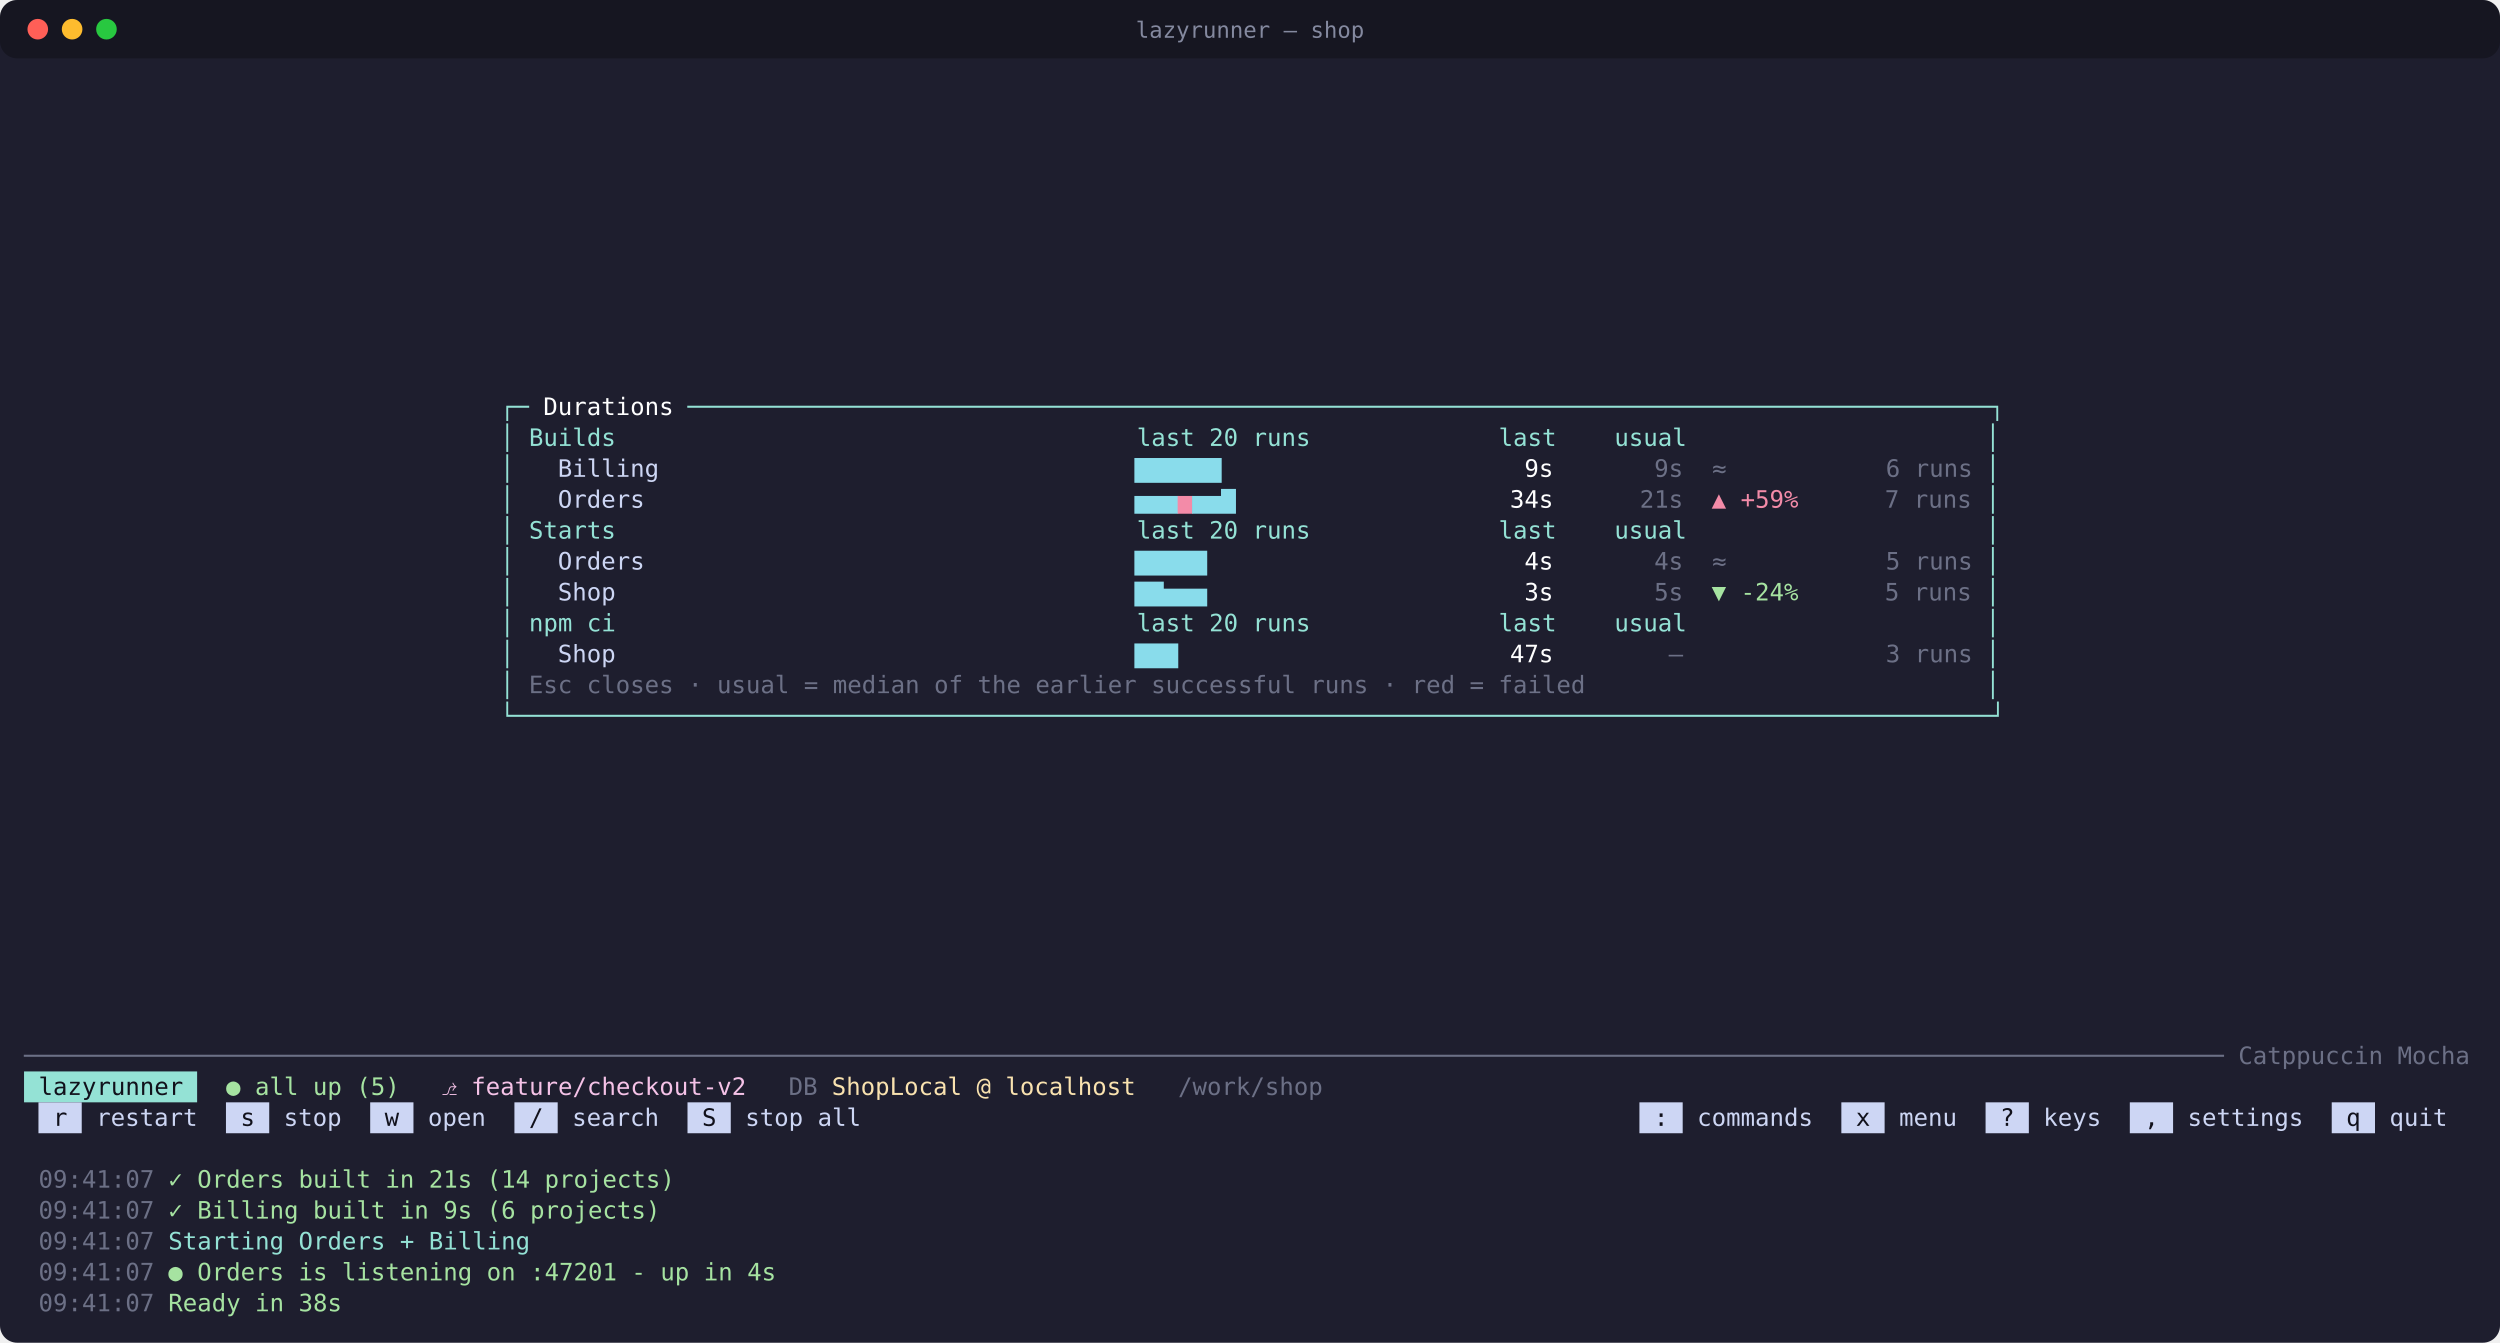
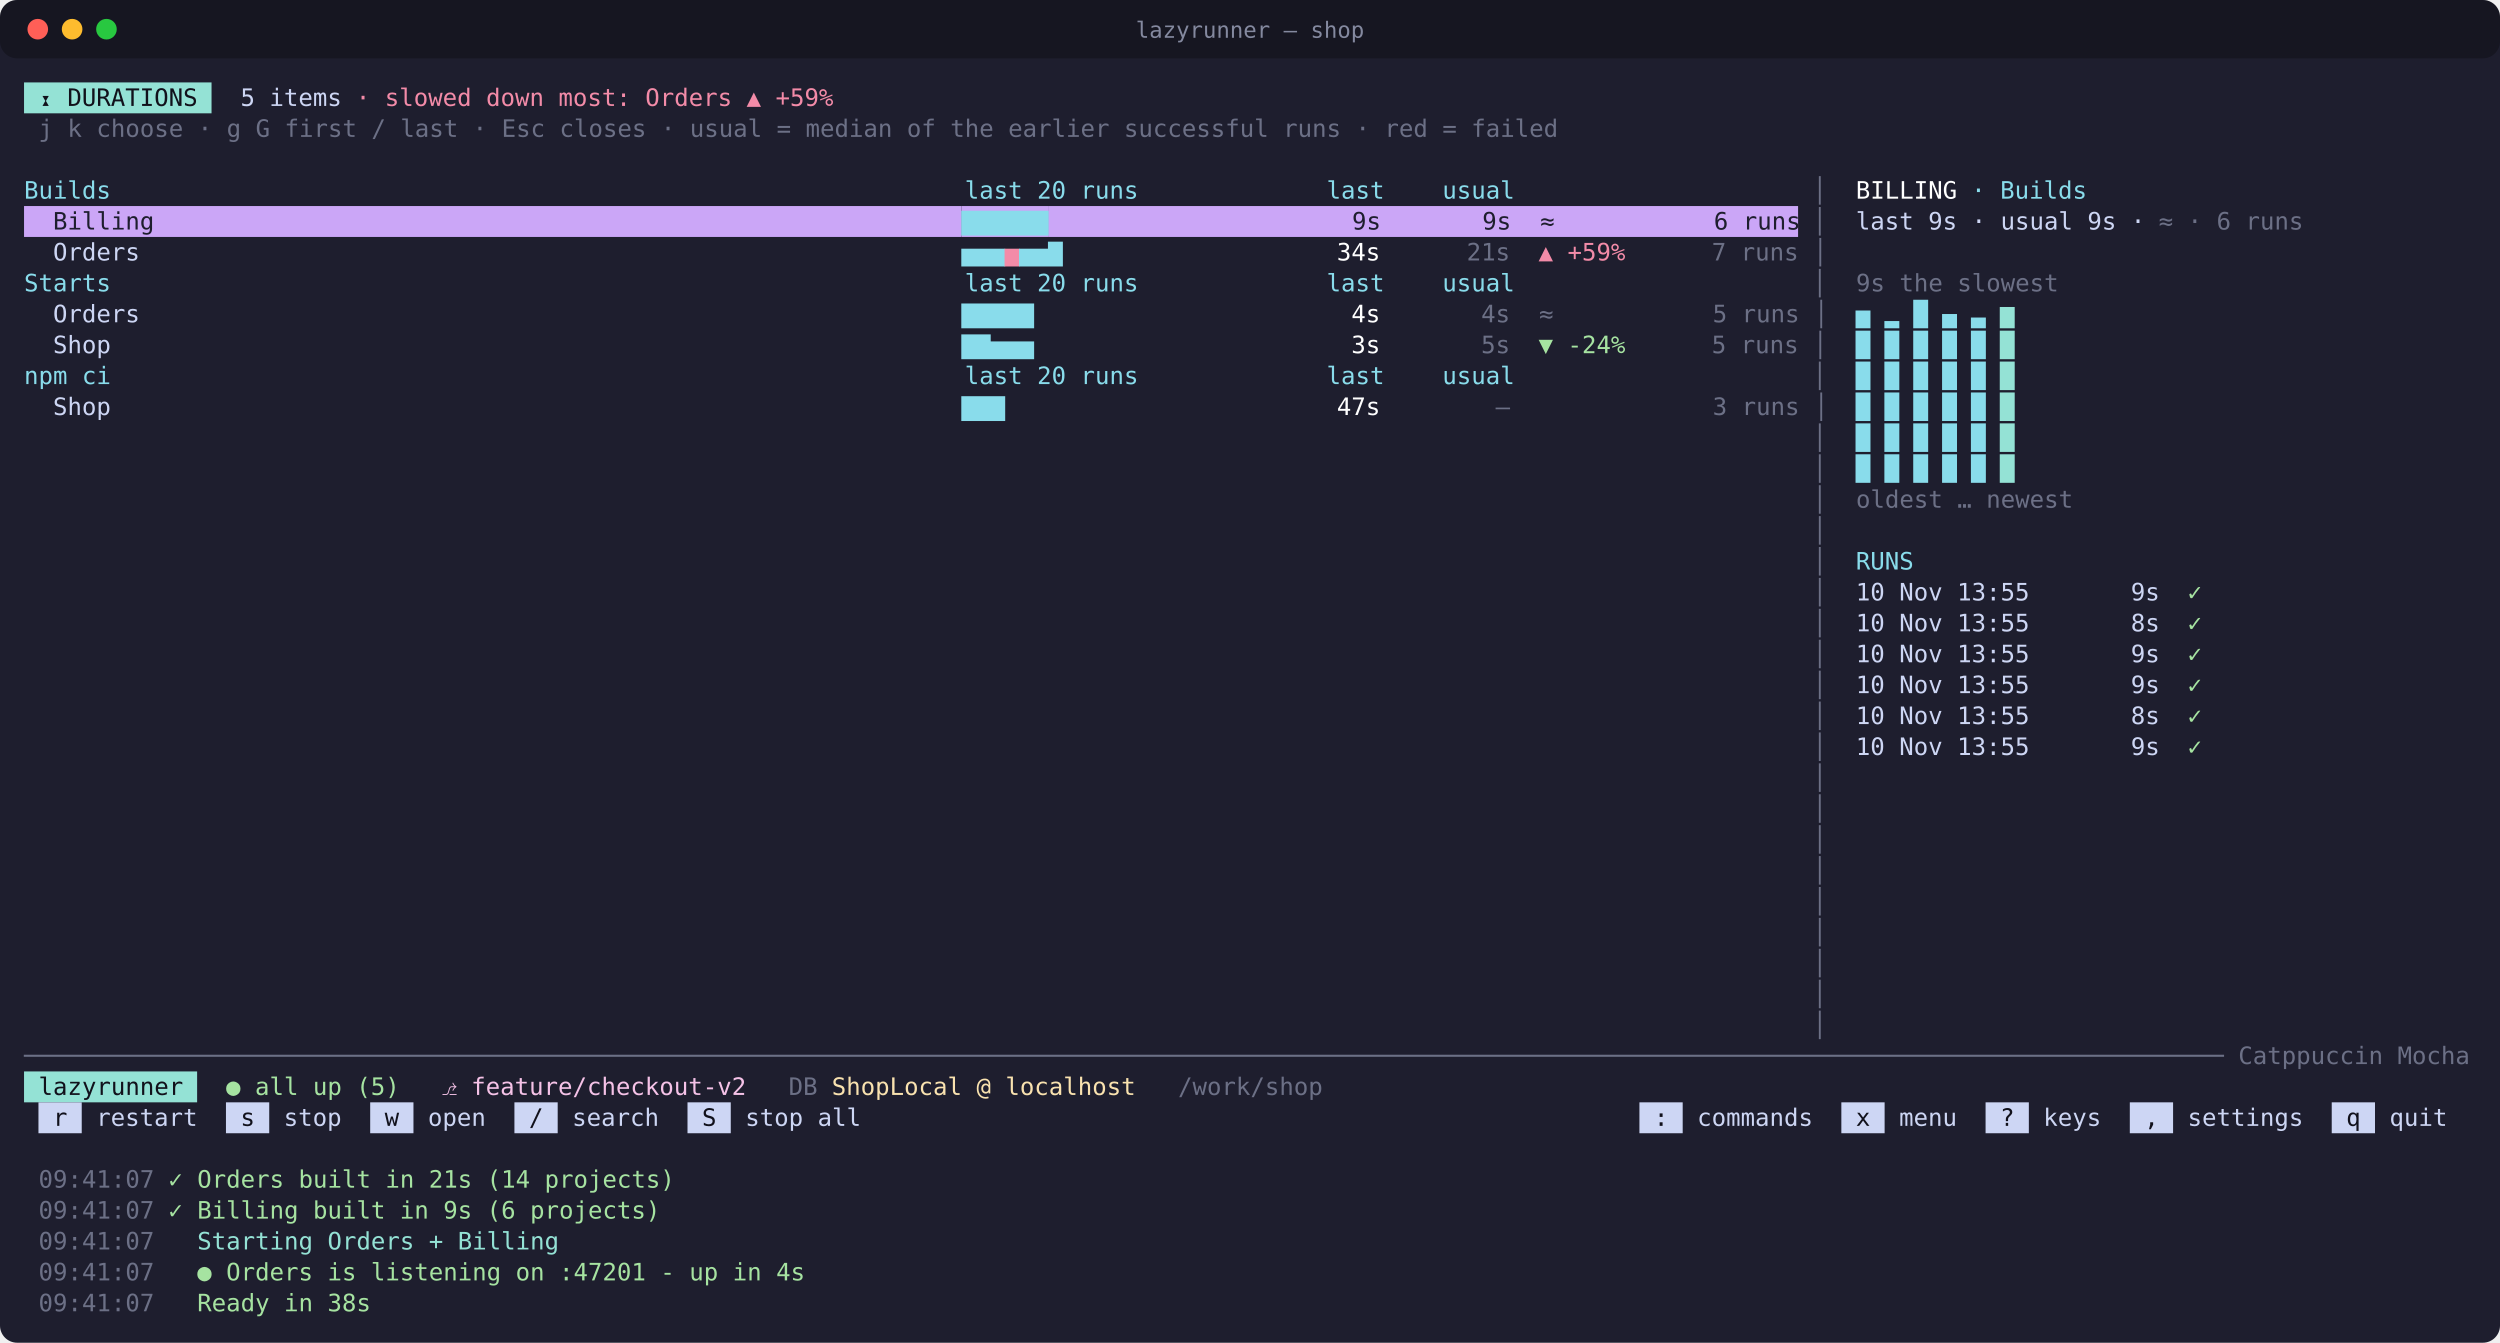
<svg xmlns="http://www.w3.org/2000/svg" width="1456" height="782" viewBox="0 0 1456 782" font-family="'Cascadia Mono', 'Cascadia Code', Consolas, 'DejaVu Sans Mono', Menlo, monospace" font-size="14">
  <rect width="100%" height="100%" rx="10" fill="#1e1e2e" />
  <rect width="100%" height="34" rx="10" fill="#000000" fill-opacity="0.28" />
  <circle cx="22" cy="17" r="6" fill="#ff5f57" />
  <circle cx="42" cy="17" r="6" fill="#febc2e" />
  <circle cx="62" cy="17" r="6" fill="#28c840" />
  <text x="728" y="22" fill="#cdd6f4" fill-opacity="0.6" font-size="13" text-anchor="middle">lazyrunner — shop</text>
-   <text x="291.2" y="241.7" fill="#94e2d5" textLength="16.8" lengthAdjust="spacingAndGlyphs" xml:space="preserve">┌─</text>
-   <text x="308.0" y="241.7" fill="#ffffff" textLength="92.4" lengthAdjust="spacingAndGlyphs" xml:space="preserve"> Durations </text>
-   <text x="400.4" y="241.7" fill="#94e2d5" textLength="764.4" lengthAdjust="spacingAndGlyphs" xml:space="preserve">──────────────────────────────────────────────────────────────────────────────────────────┐</text>
-   <text x="291.2" y="259.7" fill="#94e2d5" textLength="688.8" lengthAdjust="spacingAndGlyphs" xml:space="preserve">│ Builds                                    last 20 runs             last    usual</text>
-   <text x="1148.0" y="259.7" fill="#94e2d5" textLength="16.8" lengthAdjust="spacingAndGlyphs" xml:space="preserve"> │</text>
-   <text x="291.2" y="277.7" fill="#94e2d5" textLength="16.8" lengthAdjust="spacingAndGlyphs" xml:space="preserve">│ </text>
-   <text x="308.0" y="277.7" fill="#cdd6f4" textLength="352.8" lengthAdjust="spacingAndGlyphs" xml:space="preserve">  Billing                                 </text>
-   <text x="660.8" y="277.7" fill="#89dceb" textLength="50.4" lengthAdjust="spacingAndGlyphs" xml:space="preserve">▇▇▇▇▇▇</text>
-   <text x="828.8" y="277.7" fill="#ffffff" textLength="75.6" lengthAdjust="spacingAndGlyphs" xml:space="preserve">       9s</text>
-   <text x="904.4" y="277.7" fill="#6c7086" textLength="243.6" lengthAdjust="spacingAndGlyphs" xml:space="preserve">       9s  ≈           6 runs</text>
-   <text x="1148.0" y="277.7" fill="#94e2d5" textLength="16.8" lengthAdjust="spacingAndGlyphs" xml:space="preserve"> │</text>
-   <text x="291.2" y="295.7" fill="#94e2d5" textLength="16.8" lengthAdjust="spacingAndGlyphs" xml:space="preserve">│ </text>
-   <text x="308.0" y="295.7" fill="#cdd6f4" textLength="352.8" lengthAdjust="spacingAndGlyphs" xml:space="preserve">  Orders                                  </text>
-   <text x="660.8" y="295.7" fill="#89dceb" textLength="25.2" lengthAdjust="spacingAndGlyphs" xml:space="preserve">▅▅▅</text>
-   <text x="686.0" y="295.7" fill="#f38ba8" textLength="8.4" lengthAdjust="spacingAndGlyphs" xml:space="preserve">▅</text>
-   <text x="694.4" y="295.7" fill="#89dceb" textLength="25.2" lengthAdjust="spacingAndGlyphs" xml:space="preserve">▅▅▇</text>
-   <text x="828.8" y="295.7" fill="#ffffff" textLength="75.6" lengthAdjust="spacingAndGlyphs" xml:space="preserve">      34s</text>
-   <text x="904.4" y="295.7" fill="#6c7086" textLength="75.6" lengthAdjust="spacingAndGlyphs" xml:space="preserve">      21s</text>
-   <text x="980.0" y="295.7" fill="#f38ba8" textLength="84.0" lengthAdjust="spacingAndGlyphs" xml:space="preserve">  ▲ +59%  </text>
-   <text x="1064.0" y="295.7" fill="#6c7086" textLength="84.0" lengthAdjust="spacingAndGlyphs" xml:space="preserve">    7 runs</text>
-   <text x="1148.0" y="295.7" fill="#94e2d5" textLength="16.8" lengthAdjust="spacingAndGlyphs" xml:space="preserve"> │</text>
-   <text x="291.2" y="313.7" fill="#94e2d5" textLength="688.8" lengthAdjust="spacingAndGlyphs" xml:space="preserve">│ Starts                                    last 20 runs             last    usual</text>
-   <text x="1148.0" y="313.7" fill="#94e2d5" textLength="16.8" lengthAdjust="spacingAndGlyphs" xml:space="preserve"> │</text>
-   <text x="291.2" y="331.7" fill="#94e2d5" textLength="16.8" lengthAdjust="spacingAndGlyphs" xml:space="preserve">│ </text>
-   <text x="308.0" y="331.7" fill="#cdd6f4" textLength="352.8" lengthAdjust="spacingAndGlyphs" xml:space="preserve">  Orders                                  </text>
-   <text x="660.8" y="331.7" fill="#89dceb" textLength="42.0" lengthAdjust="spacingAndGlyphs" xml:space="preserve">▇▇▇▇▇</text>
-   <text x="828.8" y="331.7" fill="#ffffff" textLength="75.6" lengthAdjust="spacingAndGlyphs" xml:space="preserve">       4s</text>
-   <text x="904.4" y="331.7" fill="#6c7086" textLength="243.6" lengthAdjust="spacingAndGlyphs" xml:space="preserve">       4s  ≈           5 runs</text>
-   <text x="1148.0" y="331.7" fill="#94e2d5" textLength="16.8" lengthAdjust="spacingAndGlyphs" xml:space="preserve"> │</text>
-   <text x="291.2" y="349.7" fill="#94e2d5" textLength="16.8" lengthAdjust="spacingAndGlyphs" xml:space="preserve">│ </text>
-   <text x="308.0" y="349.7" fill="#cdd6f4" textLength="352.8" lengthAdjust="spacingAndGlyphs" xml:space="preserve">  Shop                                    </text>
-   <text x="660.8" y="349.7" fill="#89dceb" textLength="42.0" lengthAdjust="spacingAndGlyphs" xml:space="preserve">▇▇▅▅▅</text>
-   <text x="828.8" y="349.7" fill="#ffffff" textLength="75.6" lengthAdjust="spacingAndGlyphs" xml:space="preserve">       3s</text>
-   <text x="904.4" y="349.7" fill="#6c7086" textLength="75.6" lengthAdjust="spacingAndGlyphs" xml:space="preserve">       5s</text>
-   <text x="980.0" y="349.7" fill="#a6e3a1" textLength="84.0" lengthAdjust="spacingAndGlyphs" xml:space="preserve">  ▼ -24%  </text>
-   <text x="1064.0" y="349.7" fill="#6c7086" textLength="84.0" lengthAdjust="spacingAndGlyphs" xml:space="preserve">    5 runs</text>
-   <text x="1148.0" y="349.7" fill="#94e2d5" textLength="16.8" lengthAdjust="spacingAndGlyphs" xml:space="preserve"> │</text>
-   <text x="291.2" y="367.7" fill="#94e2d5" textLength="688.8" lengthAdjust="spacingAndGlyphs" xml:space="preserve">│ npm ci                                    last 20 runs             last    usual</text>
-   <text x="1148.0" y="367.7" fill="#94e2d5" textLength="16.8" lengthAdjust="spacingAndGlyphs" xml:space="preserve"> │</text>
-   <text x="291.2" y="385.7" fill="#94e2d5" textLength="16.8" lengthAdjust="spacingAndGlyphs" xml:space="preserve">│ </text>
-   <text x="308.0" y="385.7" fill="#cdd6f4" textLength="352.8" lengthAdjust="spacingAndGlyphs" xml:space="preserve">  Shop                                    </text>
-   <text x="660.8" y="385.7" fill="#89dceb" textLength="25.2" lengthAdjust="spacingAndGlyphs" xml:space="preserve">▇▇▇</text>
-   <text x="828.8" y="385.7" fill="#ffffff" textLength="75.6" lengthAdjust="spacingAndGlyphs" xml:space="preserve">      47s</text>
-   <text x="904.4" y="385.7" fill="#6c7086" textLength="243.6" lengthAdjust="spacingAndGlyphs" xml:space="preserve">        –              3 runs</text>
-   <text x="1148.0" y="385.7" fill="#94e2d5" textLength="16.8" lengthAdjust="spacingAndGlyphs" xml:space="preserve"> │</text>
-   <text x="291.2" y="403.7" fill="#94e2d5" textLength="16.8" lengthAdjust="spacingAndGlyphs" xml:space="preserve">│ </text>
-   <text x="308.0" y="403.7" fill="#6c7086" textLength="840.0" lengthAdjust="spacingAndGlyphs" xml:space="preserve">Esc closes · usual = median of the earlier successful runs · red = failed                           </text>
-   <text x="1148.0" y="403.7" fill="#94e2d5" textLength="16.8" lengthAdjust="spacingAndGlyphs" xml:space="preserve"> │</text>
-   <text x="291.2" y="421.7" fill="#94e2d5" textLength="873.6" lengthAdjust="spacingAndGlyphs" xml:space="preserve">└──────────────────────────────────────────────────────────────────────────────────────────────────────┘</text>
+   <rect x="14.0" y="48.0" width="109.2" height="18" fill="#94e2d5" />
+   <text x="14.0" y="61.7" fill="#11111b" textLength="109.2" lengthAdjust="spacingAndGlyphs" xml:space="preserve"> ⧗ DURATIONS </text>
+   <text x="123.2" y="61.7" fill="#cdd6f4" textLength="75.6" lengthAdjust="spacingAndGlyphs" xml:space="preserve">  5 items</text>
+   <text x="198.8" y="61.7" fill="#f38ba8" textLength="285.6" lengthAdjust="spacingAndGlyphs" xml:space="preserve"> · slowed down most: Orders ▲ +59%</text>
+   <text x="14.0" y="79.7" fill="#6c7086" textLength="1428.0" lengthAdjust="spacingAndGlyphs" xml:space="preserve"> j k choose · g G first / last · Esc closes · usual = median of the earlier successful runs · red = failed                                                                </text>
+   <text x="14.0" y="115.7" fill="#89dceb" textLength="865.2" lengthAdjust="spacingAndGlyphs" xml:space="preserve">Builds                                                           last 20 runs             last    usual</text>
+   <text x="1047.2" y="115.7" fill="#6c7086" textLength="25.2" lengthAdjust="spacingAndGlyphs" xml:space="preserve"> │ </text>
+   <text x="1072.4" y="115.7" fill="#ffffff" textLength="67.2" lengthAdjust="spacingAndGlyphs" xml:space="preserve"> BILLING</text>
+   <text x="1139.6" y="115.7" fill="#89dceb" textLength="75.6" lengthAdjust="spacingAndGlyphs" xml:space="preserve"> · Builds</text>
+   <rect x="14.0" y="120.0" width="546.0" height="18" fill="#cba6f7" />
+   <rect x="560.0" y="120.0" width="50.4" height="18" fill="#cba6f7" />
+   <rect x="610.4" y="120.0" width="436.8" height="18" fill="#cba6f7" />
+   <text x="14.0" y="133.7" fill="#1e1e2e" textLength="546.0" lengthAdjust="spacingAndGlyphs" xml:space="preserve">  Billing                                                        </text>
+   <text x="560.0" y="133.7" fill="#89dceb" textLength="50.4" lengthAdjust="spacingAndGlyphs" xml:space="preserve">▇▇▇▇▇▇</text>
+   <text x="610.4" y="133.7" fill="#1e1e2e" textLength="436.8" lengthAdjust="spacingAndGlyphs" xml:space="preserve">                     9s       9s  ≈           6 runs</text>
+   <text x="1047.2" y="133.7" fill="#6c7086" textLength="25.2" lengthAdjust="spacingAndGlyphs" xml:space="preserve"> │ </text>
+   <text x="1072.4" y="133.7" fill="#cdd6f4" textLength="184.8" lengthAdjust="spacingAndGlyphs" xml:space="preserve"> last 9s · usual 9s · </text>
+   <text x="1257.2" y="133.7" fill="#6c7086" textLength="84.0" lengthAdjust="spacingAndGlyphs" xml:space="preserve">≈ · 6 runs</text>
+   <text x="14.0" y="151.7" fill="#cdd6f4" textLength="546.0" lengthAdjust="spacingAndGlyphs" xml:space="preserve">  Orders                                                         </text>
+   <text x="560.0" y="151.7" fill="#89dceb" textLength="25.2" lengthAdjust="spacingAndGlyphs" xml:space="preserve">▅▅▅</text>
+   <text x="585.2" y="151.7" fill="#f38ba8" textLength="8.4" lengthAdjust="spacingAndGlyphs" xml:space="preserve">▅</text>
+   <text x="593.6" y="151.7" fill="#89dceb" textLength="25.2" lengthAdjust="spacingAndGlyphs" xml:space="preserve">▅▅▇</text>
+   <text x="728.0" y="151.7" fill="#ffffff" textLength="75.6" lengthAdjust="spacingAndGlyphs" xml:space="preserve">      34s</text>
+   <text x="803.6" y="151.7" fill="#6c7086" textLength="75.6" lengthAdjust="spacingAndGlyphs" xml:space="preserve">      21s</text>
+   <text x="879.2" y="151.7" fill="#f38ba8" textLength="84.0" lengthAdjust="spacingAndGlyphs" xml:space="preserve">  ▲ +59%  </text>
+   <text x="963.2" y="151.7" fill="#6c7086" textLength="109.2" lengthAdjust="spacingAndGlyphs" xml:space="preserve">    7 runs │ </text>
+   <text x="14.0" y="169.7" fill="#89dceb" textLength="865.2" lengthAdjust="spacingAndGlyphs" xml:space="preserve">Starts                                                           last 20 runs             last    usual</text>
+   <text x="1047.2" y="169.7" fill="#6c7086" textLength="151.2" lengthAdjust="spacingAndGlyphs" xml:space="preserve"> │  9s the slowest</text>
+   <text x="14.0" y="187.7" fill="#cdd6f4" textLength="546.0" lengthAdjust="spacingAndGlyphs" xml:space="preserve">  Orders                                                         </text>
+   <text x="560.0" y="187.7" fill="#89dceb" textLength="42.0" lengthAdjust="spacingAndGlyphs" xml:space="preserve">▇▇▇▇▇</text>
+   <text x="728.0" y="187.7" fill="#ffffff" textLength="75.6" lengthAdjust="spacingAndGlyphs" xml:space="preserve">       4s</text>
+   <text x="803.6" y="187.7" fill="#6c7086" textLength="268.8" lengthAdjust="spacingAndGlyphs" xml:space="preserve">       4s  ≈           5 runs │ </text>
+   <text x="1080.8" y="187.7" fill="#89dceb" textLength="8.4" lengthAdjust="spacingAndGlyphs" xml:space="preserve">▅</text>
+   <text x="1097.6" y="187.7" fill="#89dceb" textLength="8.4" lengthAdjust="spacingAndGlyphs" xml:space="preserve">▂</text>
+   <text x="1114.4" y="187.7" fill="#89dceb" textLength="8.4" lengthAdjust="spacingAndGlyphs" xml:space="preserve">█</text>
+   <text x="1131.2" y="187.7" fill="#89dceb" textLength="8.4" lengthAdjust="spacingAndGlyphs" xml:space="preserve">▄</text>
+   <text x="1148.0" y="187.7" fill="#89dceb" textLength="8.4" lengthAdjust="spacingAndGlyphs" xml:space="preserve">▃</text>
+   <text x="1164.8" y="187.7" fill="#94e2d5" textLength="8.4" lengthAdjust="spacingAndGlyphs" xml:space="preserve">▆</text>
+   <text x="14.0" y="205.7" fill="#cdd6f4" textLength="546.0" lengthAdjust="spacingAndGlyphs" xml:space="preserve">  Shop                                                           </text>
+   <text x="560.0" y="205.7" fill="#89dceb" textLength="42.0" lengthAdjust="spacingAndGlyphs" xml:space="preserve">▇▇▅▅▅</text>
+   <text x="728.0" y="205.7" fill="#ffffff" textLength="75.6" lengthAdjust="spacingAndGlyphs" xml:space="preserve">       3s</text>
+   <text x="803.6" y="205.7" fill="#6c7086" textLength="75.6" lengthAdjust="spacingAndGlyphs" xml:space="preserve">       5s</text>
+   <text x="879.2" y="205.7" fill="#a6e3a1" textLength="84.0" lengthAdjust="spacingAndGlyphs" xml:space="preserve">  ▼ -24%  </text>
+   <text x="963.2" y="205.7" fill="#6c7086" textLength="109.2" lengthAdjust="spacingAndGlyphs" xml:space="preserve">    5 runs │ </text>
+   <text x="1080.8" y="205.7" fill="#89dceb" textLength="8.4" lengthAdjust="spacingAndGlyphs" xml:space="preserve">█</text>
+   <text x="1097.6" y="205.7" fill="#89dceb" textLength="8.4" lengthAdjust="spacingAndGlyphs" xml:space="preserve">█</text>
+   <text x="1114.4" y="205.7" fill="#89dceb" textLength="8.4" lengthAdjust="spacingAndGlyphs" xml:space="preserve">█</text>
+   <text x="1131.2" y="205.7" fill="#89dceb" textLength="8.4" lengthAdjust="spacingAndGlyphs" xml:space="preserve">█</text>
+   <text x="1148.0" y="205.7" fill="#89dceb" textLength="8.4" lengthAdjust="spacingAndGlyphs" xml:space="preserve">█</text>
+   <text x="1164.8" y="205.7" fill="#94e2d5" textLength="8.4" lengthAdjust="spacingAndGlyphs" xml:space="preserve">█</text>
+   <text x="14.0" y="223.7" fill="#89dceb" textLength="865.2" lengthAdjust="spacingAndGlyphs" xml:space="preserve">npm ci                                                           last 20 runs             last    usual</text>
+   <text x="1047.2" y="223.7" fill="#6c7086" textLength="25.2" lengthAdjust="spacingAndGlyphs" xml:space="preserve"> │ </text>
+   <text x="1080.8" y="223.7" fill="#89dceb" textLength="8.4" lengthAdjust="spacingAndGlyphs" xml:space="preserve">█</text>
+   <text x="1097.6" y="223.7" fill="#89dceb" textLength="8.4" lengthAdjust="spacingAndGlyphs" xml:space="preserve">█</text>
+   <text x="1114.4" y="223.7" fill="#89dceb" textLength="8.4" lengthAdjust="spacingAndGlyphs" xml:space="preserve">█</text>
+   <text x="1131.2" y="223.7" fill="#89dceb" textLength="8.4" lengthAdjust="spacingAndGlyphs" xml:space="preserve">█</text>
+   <text x="1148.0" y="223.7" fill="#89dceb" textLength="8.4" lengthAdjust="spacingAndGlyphs" xml:space="preserve">█</text>
+   <text x="1164.8" y="223.7" fill="#94e2d5" textLength="8.4" lengthAdjust="spacingAndGlyphs" xml:space="preserve">█</text>
+   <text x="14.0" y="241.7" fill="#cdd6f4" textLength="546.0" lengthAdjust="spacingAndGlyphs" xml:space="preserve">  Shop                                                           </text>
+   <text x="560.0" y="241.7" fill="#89dceb" textLength="25.2" lengthAdjust="spacingAndGlyphs" xml:space="preserve">▇▇▇</text>
+   <text x="728.0" y="241.7" fill="#ffffff" textLength="75.6" lengthAdjust="spacingAndGlyphs" xml:space="preserve">      47s</text>
+   <text x="803.6" y="241.7" fill="#6c7086" textLength="268.8" lengthAdjust="spacingAndGlyphs" xml:space="preserve">        –              3 runs │ </text>
+   <text x="1080.8" y="241.7" fill="#89dceb" textLength="8.4" lengthAdjust="spacingAndGlyphs" xml:space="preserve">█</text>
+   <text x="1097.6" y="241.7" fill="#89dceb" textLength="8.4" lengthAdjust="spacingAndGlyphs" xml:space="preserve">█</text>
+   <text x="1114.4" y="241.7" fill="#89dceb" textLength="8.4" lengthAdjust="spacingAndGlyphs" xml:space="preserve">█</text>
+   <text x="1131.2" y="241.7" fill="#89dceb" textLength="8.4" lengthAdjust="spacingAndGlyphs" xml:space="preserve">█</text>
+   <text x="1148.0" y="241.7" fill="#89dceb" textLength="8.4" lengthAdjust="spacingAndGlyphs" xml:space="preserve">█</text>
+   <text x="1164.8" y="241.7" fill="#94e2d5" textLength="8.4" lengthAdjust="spacingAndGlyphs" xml:space="preserve">█</text>
+   <text x="1047.2" y="259.7" fill="#6c7086" textLength="25.2" lengthAdjust="spacingAndGlyphs" xml:space="preserve"> │ </text>
+   <text x="1080.8" y="259.7" fill="#89dceb" textLength="8.4" lengthAdjust="spacingAndGlyphs" xml:space="preserve">█</text>
+   <text x="1097.6" y="259.7" fill="#89dceb" textLength="8.4" lengthAdjust="spacingAndGlyphs" xml:space="preserve">█</text>
+   <text x="1114.4" y="259.7" fill="#89dceb" textLength="8.4" lengthAdjust="spacingAndGlyphs" xml:space="preserve">█</text>
+   <text x="1131.2" y="259.7" fill="#89dceb" textLength="8.4" lengthAdjust="spacingAndGlyphs" xml:space="preserve">█</text>
+   <text x="1148.0" y="259.7" fill="#89dceb" textLength="8.4" lengthAdjust="spacingAndGlyphs" xml:space="preserve">█</text>
+   <text x="1164.8" y="259.7" fill="#94e2d5" textLength="8.4" lengthAdjust="spacingAndGlyphs" xml:space="preserve">█</text>
+   <text x="1047.2" y="277.7" fill="#6c7086" textLength="25.2" lengthAdjust="spacingAndGlyphs" xml:space="preserve"> │ </text>
+   <text x="1080.8" y="277.7" fill="#89dceb" textLength="8.4" lengthAdjust="spacingAndGlyphs" xml:space="preserve">█</text>
+   <text x="1097.6" y="277.7" fill="#89dceb" textLength="8.4" lengthAdjust="spacingAndGlyphs" xml:space="preserve">█</text>
+   <text x="1114.4" y="277.7" fill="#89dceb" textLength="8.4" lengthAdjust="spacingAndGlyphs" xml:space="preserve">█</text>
+   <text x="1131.2" y="277.7" fill="#89dceb" textLength="8.4" lengthAdjust="spacingAndGlyphs" xml:space="preserve">█</text>
+   <text x="1148.0" y="277.7" fill="#89dceb" textLength="8.4" lengthAdjust="spacingAndGlyphs" xml:space="preserve">█</text>
+   <text x="1164.8" y="277.7" fill="#94e2d5" textLength="8.4" lengthAdjust="spacingAndGlyphs" xml:space="preserve">█</text>
+   <text x="1047.2" y="295.7" fill="#6c7086" textLength="159.6" lengthAdjust="spacingAndGlyphs" xml:space="preserve"> │  oldest … newest</text>
+   <text x="1047.2" y="313.7" fill="#6c7086" textLength="25.2" lengthAdjust="spacingAndGlyphs" xml:space="preserve"> │ </text>
+   <text x="1047.2" y="331.7" fill="#6c7086" textLength="25.2" lengthAdjust="spacingAndGlyphs" xml:space="preserve"> │ </text>
+   <text x="1072.4" y="331.7" fill="#89dceb" textLength="42.0" lengthAdjust="spacingAndGlyphs" xml:space="preserve"> RUNS</text>
+   <text x="1047.2" y="349.7" fill="#6c7086" textLength="25.2" lengthAdjust="spacingAndGlyphs" xml:space="preserve"> │ </text>
+   <text x="1072.4" y="349.7" fill="#cdd6f4" textLength="201.6" lengthAdjust="spacingAndGlyphs" xml:space="preserve"> 10 Nov 13:55       9s  </text>
+   <text x="1274.0" y="349.7" fill="#a6e3a1" textLength="8.4" lengthAdjust="spacingAndGlyphs" xml:space="preserve">✓</text>
+   <text x="1047.2" y="367.7" fill="#6c7086" textLength="25.2" lengthAdjust="spacingAndGlyphs" xml:space="preserve"> │ </text>
+   <text x="1072.4" y="367.7" fill="#cdd6f4" textLength="201.6" lengthAdjust="spacingAndGlyphs" xml:space="preserve"> 10 Nov 13:55       8s  </text>
+   <text x="1274.0" y="367.7" fill="#a6e3a1" textLength="8.4" lengthAdjust="spacingAndGlyphs" xml:space="preserve">✓</text>
+   <text x="1047.2" y="385.7" fill="#6c7086" textLength="25.2" lengthAdjust="spacingAndGlyphs" xml:space="preserve"> │ </text>
+   <text x="1072.4" y="385.7" fill="#cdd6f4" textLength="201.6" lengthAdjust="spacingAndGlyphs" xml:space="preserve"> 10 Nov 13:55       9s  </text>
+   <text x="1274.0" y="385.7" fill="#a6e3a1" textLength="8.4" lengthAdjust="spacingAndGlyphs" xml:space="preserve">✓</text>
+   <text x="1047.2" y="403.7" fill="#6c7086" textLength="25.2" lengthAdjust="spacingAndGlyphs" xml:space="preserve"> │ </text>
+   <text x="1072.4" y="403.7" fill="#cdd6f4" textLength="201.6" lengthAdjust="spacingAndGlyphs" xml:space="preserve"> 10 Nov 13:55       9s  </text>
+   <text x="1274.0" y="403.7" fill="#a6e3a1" textLength="8.4" lengthAdjust="spacingAndGlyphs" xml:space="preserve">✓</text>
+   <text x="1047.2" y="421.7" fill="#6c7086" textLength="25.2" lengthAdjust="spacingAndGlyphs" xml:space="preserve"> │ </text>
+   <text x="1072.4" y="421.7" fill="#cdd6f4" textLength="201.6" lengthAdjust="spacingAndGlyphs" xml:space="preserve"> 10 Nov 13:55       8s  </text>
+   <text x="1274.0" y="421.7" fill="#a6e3a1" textLength="8.4" lengthAdjust="spacingAndGlyphs" xml:space="preserve">✓</text>
+   <text x="1047.2" y="439.7" fill="#6c7086" textLength="25.2" lengthAdjust="spacingAndGlyphs" xml:space="preserve"> │ </text>
+   <text x="1072.4" y="439.7" fill="#cdd6f4" textLength="201.6" lengthAdjust="spacingAndGlyphs" xml:space="preserve"> 10 Nov 13:55       9s  </text>
+   <text x="1274.0" y="439.7" fill="#a6e3a1" textLength="8.4" lengthAdjust="spacingAndGlyphs" xml:space="preserve">✓</text>
+   <text x="1047.2" y="457.7" fill="#6c7086" textLength="25.2" lengthAdjust="spacingAndGlyphs" xml:space="preserve"> │ </text>
+   <text x="1047.2" y="475.7" fill="#6c7086" textLength="25.2" lengthAdjust="spacingAndGlyphs" xml:space="preserve"> │ </text>
+   <text x="1047.2" y="493.7" fill="#6c7086" textLength="25.2" lengthAdjust="spacingAndGlyphs" xml:space="preserve"> │ </text>
+   <text x="1047.2" y="511.7" fill="#6c7086" textLength="25.2" lengthAdjust="spacingAndGlyphs" xml:space="preserve"> │ </text>
+   <text x="1047.2" y="529.7" fill="#6c7086" textLength="25.2" lengthAdjust="spacingAndGlyphs" xml:space="preserve"> │ </text>
+   <text x="1047.2" y="547.7" fill="#6c7086" textLength="25.2" lengthAdjust="spacingAndGlyphs" xml:space="preserve"> │ </text>
+   <text x="1047.2" y="565.7" fill="#6c7086" textLength="25.2" lengthAdjust="spacingAndGlyphs" xml:space="preserve"> │ </text>
+   <text x="1047.2" y="583.7" fill="#6c7086" textLength="25.2" lengthAdjust="spacingAndGlyphs" xml:space="preserve"> │ </text>
+   <text x="1047.2" y="601.7" fill="#6c7086" textLength="25.2" lengthAdjust="spacingAndGlyphs" xml:space="preserve"> │ </text>
  <text x="14.0" y="619.7" fill="#6c7086" textLength="1428.0" lengthAdjust="spacingAndGlyphs" xml:space="preserve">──────────────────────────────────────────────────────────────────────────────────────────────────────────────────────────────────────────────────────── Catppuccin Mocha </text>
  <rect x="14.0" y="624.0" width="100.8" height="18" fill="#94e2d5" />
  <text x="14.0" y="637.7" fill="#11111b" textLength="100.8" lengthAdjust="spacingAndGlyphs" xml:space="preserve"> lazyrunner </text>
  <text x="114.8" y="637.7" fill="#a6e3a1" textLength="117.6" lengthAdjust="spacingAndGlyphs" xml:space="preserve">  ● all up (5)</text>
  <text x="232.4" y="637.7" fill="#f5c2e7" textLength="201.6" lengthAdjust="spacingAndGlyphs" xml:space="preserve">   ⎇ feature/checkout-v2</text>
  <text x="434.0" y="637.7" fill="#6c7086" textLength="50.4" lengthAdjust="spacingAndGlyphs" xml:space="preserve">   DB </text>
  <text x="484.4" y="637.7" fill="#f9e2af" textLength="176.4" lengthAdjust="spacingAndGlyphs" xml:space="preserve">ShopLocal @ localhost</text>
  <text x="660.8" y="637.7" fill="#6c7086" textLength="109.2" lengthAdjust="spacingAndGlyphs" xml:space="preserve">   /work/shop</text>
  <rect x="22.4" y="642.0" width="25.2" height="18" fill="#cdd6f4" />
  <rect x="131.6" y="642.0" width="25.2" height="18" fill="#cdd6f4" />
  <rect x="215.6" y="642.0" width="25.2" height="18" fill="#cdd6f4" />
  <rect x="299.6" y="642.0" width="25.2" height="18" fill="#cdd6f4" />
  <rect x="400.4" y="642.0" width="25.2" height="18" fill="#cdd6f4" />
  <rect x="954.8" y="642.0" width="25.2" height="18" fill="#cdd6f4" />
  <rect x="1072.4" y="642.0" width="25.2" height="18" fill="#cdd6f4" />
  <rect x="1156.4" y="642.0" width="25.2" height="18" fill="#cdd6f4" />
  <rect x="1240.4" y="642.0" width="25.2" height="18" fill="#cdd6f4" />
  <rect x="1358.0" y="642.0" width="25.2" height="18" fill="#cdd6f4" />
  <text x="22.4" y="655.7" fill="#11111b" textLength="25.2" lengthAdjust="spacingAndGlyphs" xml:space="preserve"> r </text>
  <text x="47.6" y="655.7" fill="#cdd6f4" textLength="84.0" lengthAdjust="spacingAndGlyphs" xml:space="preserve"> restart  </text>
  <text x="131.6" y="655.7" fill="#11111b" textLength="25.2" lengthAdjust="spacingAndGlyphs" xml:space="preserve"> s </text>
  <text x="156.8" y="655.7" fill="#cdd6f4" textLength="58.8" lengthAdjust="spacingAndGlyphs" xml:space="preserve"> stop  </text>
  <text x="215.6" y="655.7" fill="#11111b" textLength="25.2" lengthAdjust="spacingAndGlyphs" xml:space="preserve"> w </text>
  <text x="240.8" y="655.7" fill="#cdd6f4" textLength="58.8" lengthAdjust="spacingAndGlyphs" xml:space="preserve"> open  </text>
  <text x="299.6" y="655.7" fill="#11111b" textLength="25.2" lengthAdjust="spacingAndGlyphs" xml:space="preserve"> / </text>
  <text x="324.8" y="655.7" fill="#cdd6f4" textLength="75.6" lengthAdjust="spacingAndGlyphs" xml:space="preserve"> search  </text>
  <text x="400.4" y="655.7" fill="#11111b" textLength="25.2" lengthAdjust="spacingAndGlyphs" xml:space="preserve"> S </text>
  <text x="425.6" y="655.7" fill="#cdd6f4" textLength="529.2" lengthAdjust="spacingAndGlyphs" xml:space="preserve"> stop all                                                      </text>
  <text x="954.8" y="655.7" fill="#11111b" textLength="25.2" lengthAdjust="spacingAndGlyphs" xml:space="preserve"> : </text>
  <text x="980.0" y="655.7" fill="#cdd6f4" textLength="92.4" lengthAdjust="spacingAndGlyphs" xml:space="preserve"> commands  </text>
  <text x="1072.4" y="655.7" fill="#11111b" textLength="25.2" lengthAdjust="spacingAndGlyphs" xml:space="preserve"> x </text>
  <text x="1097.6" y="655.7" fill="#cdd6f4" textLength="58.8" lengthAdjust="spacingAndGlyphs" xml:space="preserve"> menu  </text>
  <text x="1156.4" y="655.7" fill="#11111b" textLength="25.2" lengthAdjust="spacingAndGlyphs" xml:space="preserve"> ? </text>
  <text x="1181.6" y="655.7" fill="#cdd6f4" textLength="58.8" lengthAdjust="spacingAndGlyphs" xml:space="preserve"> keys  </text>
  <text x="1240.4" y="655.7" fill="#11111b" textLength="25.2" lengthAdjust="spacingAndGlyphs" xml:space="preserve"> , </text>
  <text x="1265.6" y="655.7" fill="#cdd6f4" textLength="92.4" lengthAdjust="spacingAndGlyphs" xml:space="preserve"> settings  </text>
  <text x="1358.0" y="655.7" fill="#11111b" textLength="25.2" lengthAdjust="spacingAndGlyphs" xml:space="preserve"> q </text>
  <text x="1383.2" y="655.7" fill="#cdd6f4" textLength="58.8" lengthAdjust="spacingAndGlyphs" xml:space="preserve"> quit  </text>
  <text x="14.0" y="691.7" fill="#6c7086" textLength="84.0" lengthAdjust="spacingAndGlyphs" xml:space="preserve"> 09:41:07 </text>
  <text x="98.0" y="691.7" fill="#a6e3a1" textLength="294.0" lengthAdjust="spacingAndGlyphs" xml:space="preserve">✓ Orders built in 21s (14 projects)</text>
  <text x="14.0" y="709.7" fill="#6c7086" textLength="84.0" lengthAdjust="spacingAndGlyphs" xml:space="preserve"> 09:41:07 </text>
  <text x="98.0" y="709.7" fill="#a6e3a1" textLength="285.6" lengthAdjust="spacingAndGlyphs" xml:space="preserve">✓ Billing built in 9s (6 projects)</text>
  <text x="14.0" y="727.7" fill="#6c7086" textLength="84.0" lengthAdjust="spacingAndGlyphs" xml:space="preserve"> 09:41:07 </text>
-   <text x="98.0" y="727.7" fill="#94e2d5" textLength="210.0" lengthAdjust="spacingAndGlyphs" xml:space="preserve">Starting Orders + Billing</text>
+   <text x="98.0" y="727.7" fill="#94e2d5" textLength="226.8" lengthAdjust="spacingAndGlyphs" xml:space="preserve">  Starting Orders + Billing</text>
  <text x="14.0" y="745.7" fill="#6c7086" textLength="84.0" lengthAdjust="spacingAndGlyphs" xml:space="preserve"> 09:41:07 </text>
-   <text x="98.0" y="745.7" fill="#a6e3a1" textLength="352.8" lengthAdjust="spacingAndGlyphs" xml:space="preserve">● Orders is listening on :47201 - up in 4s</text>
+   <text x="98.0" y="745.7" fill="#a6e3a1" textLength="369.6" lengthAdjust="spacingAndGlyphs" xml:space="preserve">  ● Orders is listening on :47201 - up in 4s</text>
  <text x="14.0" y="763.7" fill="#6c7086" textLength="84.0" lengthAdjust="spacingAndGlyphs" xml:space="preserve"> 09:41:07 </text>
-   <text x="98.0" y="763.7" fill="#a6e3a1" textLength="100.8" lengthAdjust="spacingAndGlyphs" xml:space="preserve">Ready in 38s</text>
+   <text x="98.0" y="763.7" fill="#a6e3a1" textLength="117.6" lengthAdjust="spacingAndGlyphs" xml:space="preserve">  Ready in 38s</text>
</svg>
